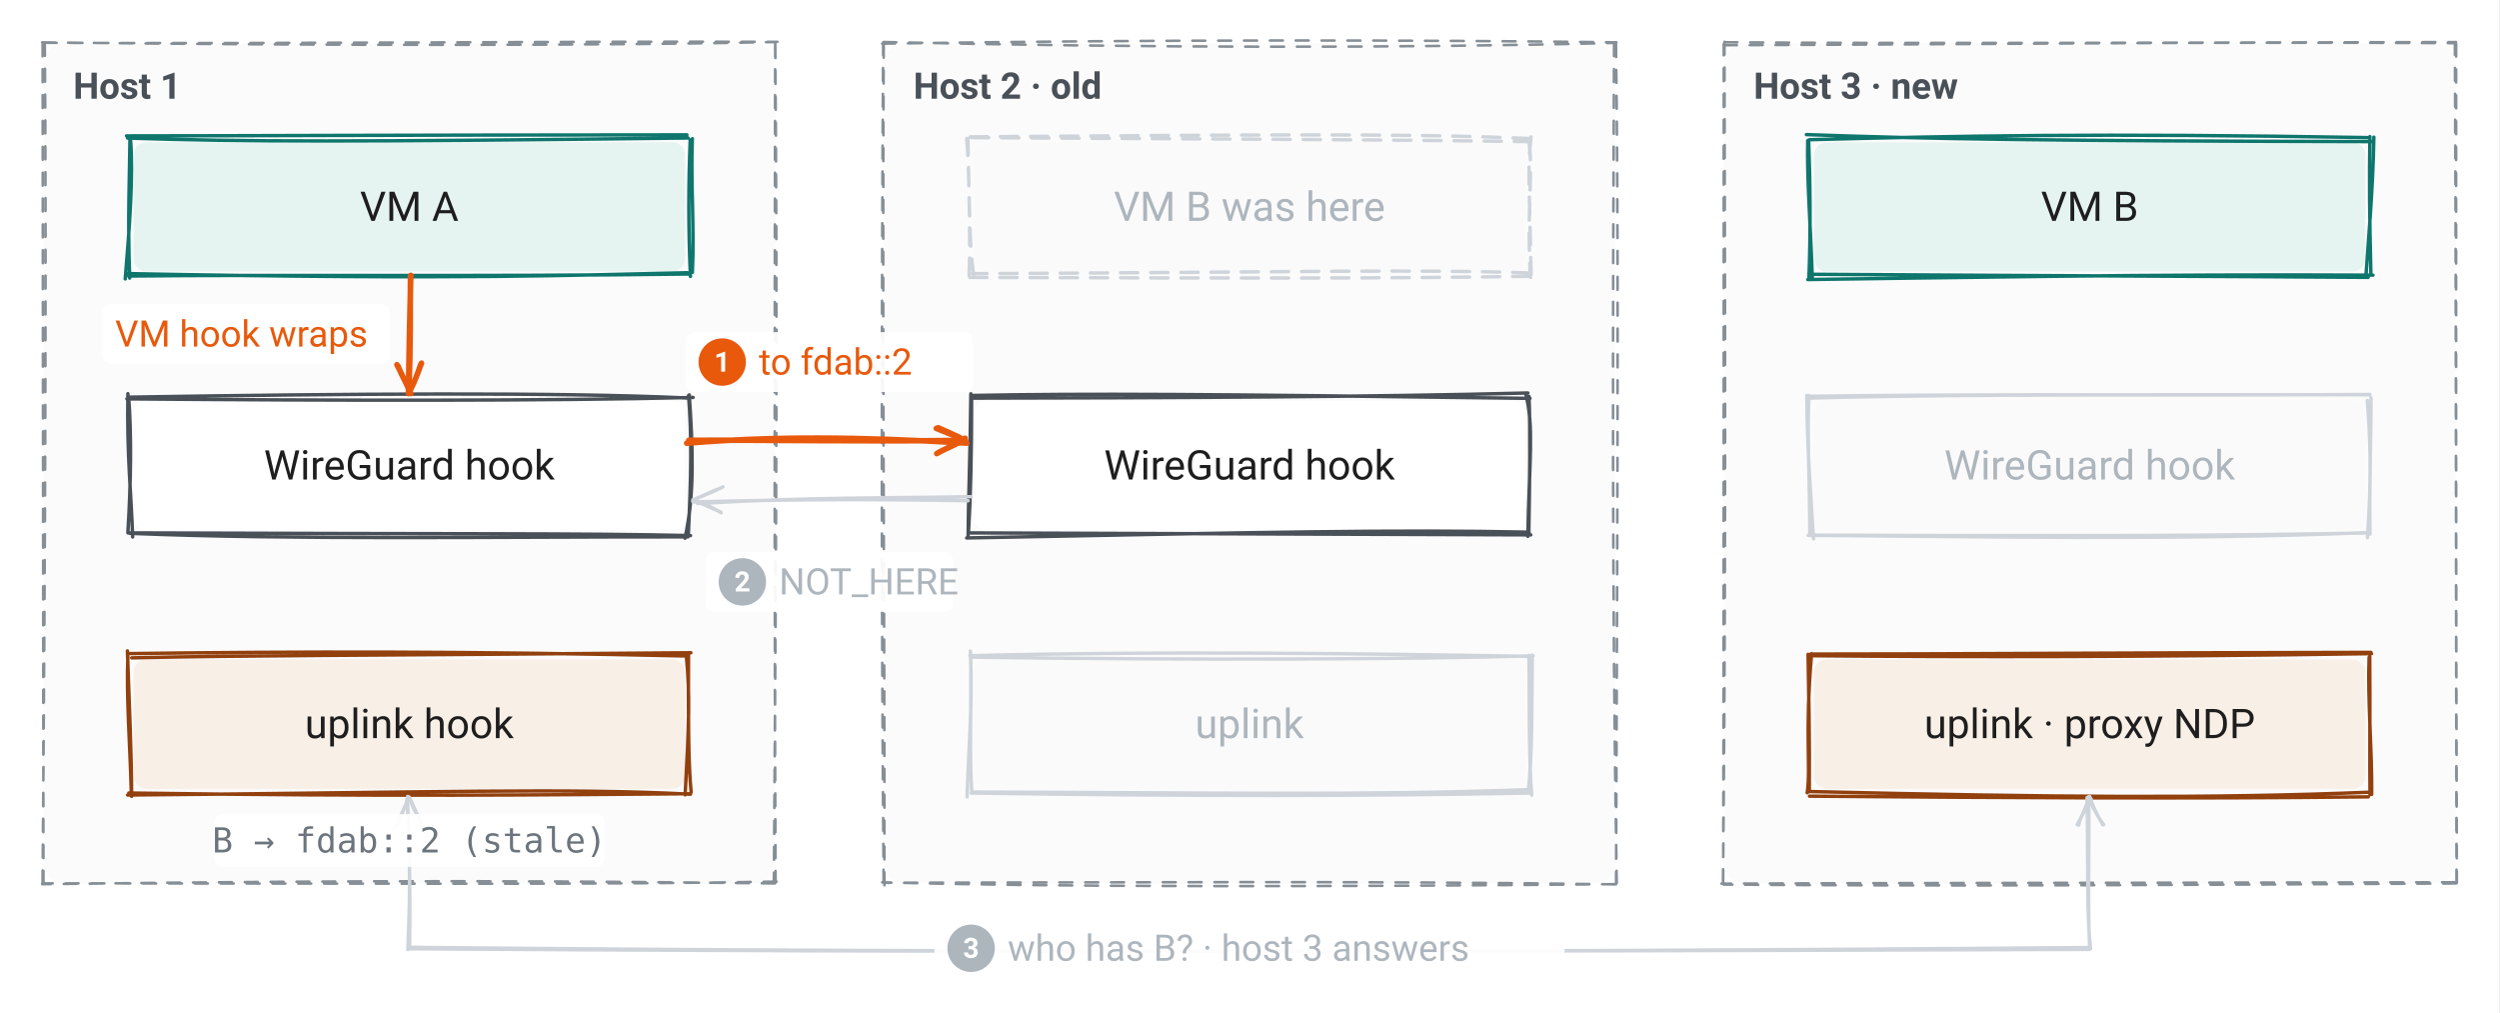
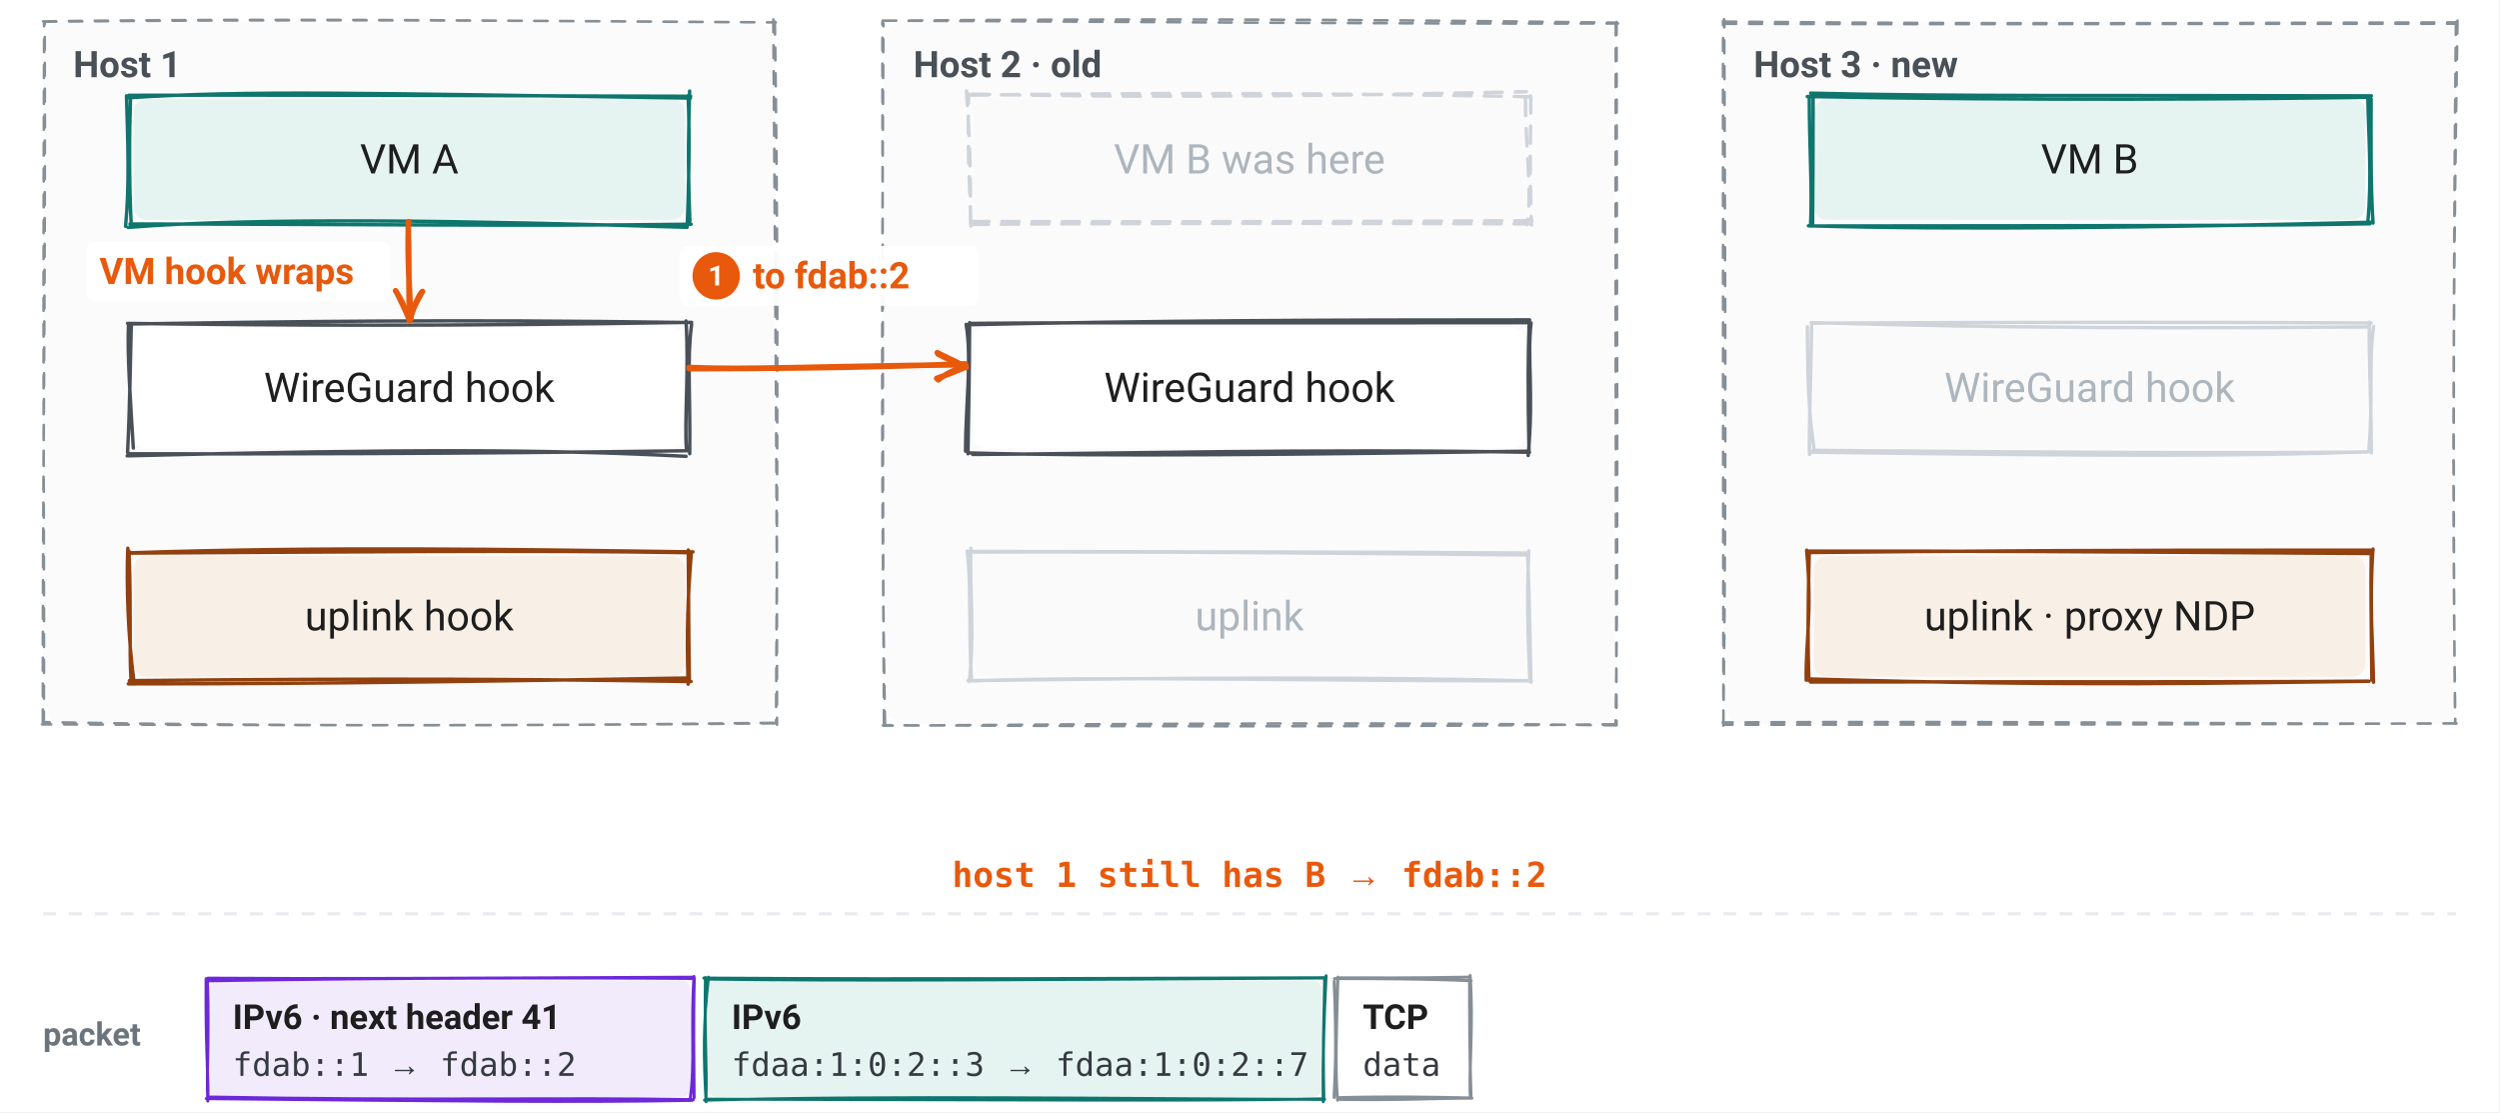
- <svg xmlns="http://www.w3.org/2000/svg" viewBox="0 0 1160 470" width="1160" height="470" font-family="system-ui, -apple-system, 'Segoe UI', Roboto, 'Helvetica Neue', Arial, sans-serif" role="img" aria-label="VM B moved from host 2 to host 3. Host 1 missed the announcement and still tunnels to host 2 at fdab::2.">
+ <svg xmlns="http://www.w3.org/2000/svg" viewBox="0 0 1160 516" width="1160" height="516" font-family="system-ui, -apple-system, 'Segoe UI', Roboto, 'Helvetica Neue', Arial, sans-serif" role="img" aria-label="VM B moved from host 2 to host 3. Host 1 missed the announcement and still tunnels to host 2 at fdab::2.">
+   <style>.static{display:none}@media (prefers-reduced-motion: reduce){.anim{display:none}.static{display:inline}}</style>
  <rect width="100%" height="100%" fill="#ffffff" />
-   <rect x="20" y="20" width="340" height="390" rx="10" fill="#f8f9fa" opacity="0.6" />
-   <path d="M20.297 19.858 C138.817 20.385, 258.14 19.048, 360.864 19.406 M19.584 19.659 C154.054 21.315, 287.082 21.127, 360.129 19.502 M359.88 20.923 C360.799 130.955, 360.503 239.891, 359.22 409.788 M359.82 20.126 C359.519 167.645, 359.489 314.737, 360.013 409.627 M360.454 409.051 C277.327 410.565, 197.317 409.943, 19.633 409.865 M359.622 409.919 C270.433 408.841, 180.572 408.135, 19.59 410.264 M19.758 409.892 C21.064 254.721, 21.555 100.853, 20.798 20.801 M20.173 410.133 C19.989 298.2, 20.048 186.333, 19.781 20.276" stroke="#868e96" stroke-width="1.2" fill="none" stroke-linecap="round" stroke-linejoin="round" stroke-dasharray="6 6" />
+   <line x1="20" y1="424" x2="1140" y2="424" stroke="#e9ecef" stroke-width="1.5" stroke-dasharray="6 6" />
+   <text font-size="15" fill="#6c757d" text-anchor="start" dominant-baseline="central" font-weight="650">
+     <tspan x="20" y="480">packet</tspan>
+   </text>
+   <rect x="20" y="10" width="340" height="326" rx="10" fill="#f8f9fa" opacity="0.6" />
+   <path d="M19.99 9.922 C138.722 8.246, 257.706 9.946, 360.118 10.386 M20.175 10.085 C132.673 8.85, 245.156 9.547, 359.591 10.388 M358.954 9.012 C359.747 121.658, 360.812 231.557, 360.675 336.274 M359.662 10.026 C361.012 94.127, 361.127 178.057, 360.229 335.604 M359.048 335.38 C239.612 337.04, 118.729 336.87, 20.203 335.07 M359.754 335.629 C288.405 336.319, 216.983 336.901, 19.533 336.105 M19.9 335.168 C19.661 236.337, 21.184 137.05, 20.753 10.61 M20.339 336.188 C20.666 268.205, 19.804 199.43, 20.479 10.532" stroke="#868e96" stroke-width="1.2" fill="none" stroke-linecap="round" stroke-linejoin="round" stroke-dasharray="6 6" />
  <text font-size="17" fill="#495057" text-anchor="start" dominant-baseline="central" font-weight="650">
-     <tspan x="34" y="40">Host 1</tspan>
+     <tspan x="34" y="30">Host 1</tspan>
  </text>
-   <rect x="410" y="20" width="340" height="390" rx="10" fill="#f8f9fa" opacity="0.6" />
-   <path d="M410.038 19.497 C531.319 22.248, 650.181 22.425, 749.666 19.913 M409.477 20.262 C537.367 18.242, 664.522 18.567, 750.318 19.636 M749.225 20.061 C748.613 146.636, 748.169 274.039, 750.471 409.736 M750.123 20.46 C751.216 100.85, 751.061 181.851, 750.148 410.302 M749.677 410.248 C620.068 411.496, 488.37 411.702, 409.484 409.382 M749.742 410.349 C635.604 408.633, 519.77 409.521, 409.907 409.598 M410.528 410.767 C410.734 286.915, 409.471 163.064, 410.224 19.157 M410.158 409.543 C409.111 283.475, 409.079 157.186, 409.952 20.038" stroke="#868e96" stroke-width="1.2" fill="none" stroke-linecap="round" stroke-linejoin="round" stroke-dasharray="6 6" />
+   <rect x="410" y="10" width="340" height="326" rx="10" fill="#f8f9fa" opacity="0.6" />
+   <path d="M409.731 9.561 C531.225 10.11, 649.747 11.189, 751.054 10.893 M410.068 9.62 C515.986 8.678, 622.595 8.821, 749.78 10.523 M750.388 10.201 C750.403 134.234, 751.292 260.004, 749.946 336.212 M750.02 10.421 C749.91 103.405, 749.876 197.445, 750.388 336.402 M750.404 336.577 C648.22 335.069, 547.914 335.728, 410.054 336.72 M749.873 336.059 C653.576 337.177, 556.181 337.22, 409.849 336.506 M410.811 336.204 C409.553 261.577, 409 189.373, 410.074 10.873 M410.321 335.49 C409.746 255.904, 409.881 175.189, 409.578 10.25" stroke="#868e96" stroke-width="1.2" fill="none" stroke-linecap="round" stroke-linejoin="round" stroke-dasharray="6 6" />
  <text font-size="17" fill="#495057" text-anchor="start" dominant-baseline="central" font-weight="650">
-     <tspan x="424" y="40">Host 2 · old</tspan>
+     <tspan x="424" y="30">Host 2 · old</tspan>
  </text>
-   <rect x="800" y="20" width="340" height="390" rx="10" fill="#f8f9fa" opacity="0.6" />
-   <path d="M800.202 20.995 C909.54 20.654, 1019.236 19.341, 1139.29 20.028 M800.447 19.607 C896.046 20.292, 992.31 19.778, 1140.024 19.515 M1139.513 19.516 C1140.084 122.032, 1139.941 226.108, 1140.275 409.423 M1140.106 20.263 C1140.062 142.612, 1140.016 265.007, 1140.443 409.616 M1139.555 409.377 C1011.499 409.651, 882.492 409.623, 799.073 410.007 M1140.105 409.919 C1020.669 410.587, 902.013 411.325, 800.059 410.431 M799.79 409.327 C800.783 309.313, 801.032 210.355, 800.465 19.372 M799.874 409.679 C800.245 272.409, 800.037 134.637, 800.138 20.409" stroke="#868e96" stroke-width="1.2" fill="none" stroke-linecap="round" stroke-linejoin="round" stroke-dasharray="6 6" />
+   <rect x="800" y="10" width="340" height="326" rx="10" fill="#f8f9fa" opacity="0.6" />
+   <path d="M799.896 11.059 C909.446 11.417, 1018.802 11.007, 1140.677 11.008 M799.972 10.032 C874.664 10.728, 950.384 11.099, 1139.486 10.402 M1140.728 9.555 C1139.057 113.716, 1138.095 218.274, 1139.715 335.841 M1140 10.189 C1138.666 138.384, 1138.76 266.968, 1139.634 335.59 M1140.282 335.705 C1041.784 336.125, 942.036 334.417, 799.644 335.212 M1140.237 335.629 C1038.641 336.23, 938.424 336.123, 800.001 336.273 M799.938 336.708 C801.563 216.953, 800.591 96.451, 800.359 8.92 M799.985 335.651 C799.848 245.598, 799.773 156.289, 799.797 9.585" stroke="#868e96" stroke-width="1.2" fill="none" stroke-linecap="round" stroke-linejoin="round" stroke-dasharray="6 6" />
  <text font-size="17" fill="#495057" text-anchor="start" dominant-baseline="central" font-weight="650">
-     <tspan x="814" y="40">Host 3 · new</tspan>
+     <tspan x="814" y="30">Host 3 · new</tspan>
  </text>
-   <rect x="62" y="66" width="256" height="60" rx="6" fill="#e6f4f1" />
-   <path d="M58.722 63.057 C116.745 63.03, 174.055 62.654, 318.856 62.575 M59.219 64.063 C112.809 65.869, 165.278 65.849, 319.436 64.037 M321.372 64.356 C320.581 85.2, 322.393 106.138, 321.384 126.373 M320.385 64.988 C319.569 85.137, 319.463 105.294, 320.486 128.268 M319.012 126.54 C269.072 127.556, 215.471 129.991, 59.14 126.938 M320.012 127.142 C224.271 128.443, 127.043 127.332, 59.691 128.087 M58.125 129.42 C60.186 104.64, 61.896 81.929, 60.604 64.853 M60.196 129.02 C59.166 102.103, 60.272 77.041, 60.313 64.683" stroke="#0f766e" stroke-width="1.6" fill="none" stroke-linecap="round" stroke-linejoin="round" />
+   <rect x="62" y="46" width="256" height="56" rx="6" fill="#e6f4f1" />
+   <path d="M59.117 45.403 C115.096 41.825, 167.621 43.197, 320.465 45.529 M59.788 44.223 C162.023 43.938, 266.227 44.629, 320.616 44.665 M320.108 42.249 C319.671 59.605, 319.143 73.844, 320.219 102.627 M319.43 44.348 C320.275 64.972, 319.642 88.728, 319.007 104.814 M318.942 105.48 C222.157 102.415, 119.461 100.663, 59.441 105.518 M320.826 104.032 C240.766 105.067, 160.665 103.977, 60.325 103.922 M58.271 104.997 C60.14 86.24, 59.352 66.137, 58.713 44.503 M60.938 105.055 C59.92 84.851, 59.95 64.219, 60.606 44.397" stroke="#0f766e" stroke-width="1.6" fill="none" stroke-linecap="round" stroke-linejoin="round" />
  <text font-size="19" fill="#1e1e1e" text-anchor="middle" dominant-baseline="central" font-weight="400">
-     <tspan x="190" y="96">VM A</tspan>
+     <tspan x="190" y="74">VM A</tspan>
  </text>
-   <rect x="62" y="186" width="256" height="60" rx="6" fill="#ffffff" />
-   <path d="M58.895 185.079 C157.001 185.926, 254.852 186.06, 321.748 184.421 M60.437 184.272 C158.866 182.667, 259.094 181.857, 319.187 184.683 M319.939 183.218 C321.491 206.197, 322.615 229.035, 317.964 249.735 M319.605 183.514 C321.16 202.469, 320.861 220.417, 319.489 248.295 M319.31 249.113 C226.807 249.054, 136.546 250.584, 60.178 247.46 M320.527 248.513 C267.79 247.349, 216.005 247.87, 59.368 247.258 M61.577 249.156 C60.957 229.62, 58.835 211.296, 59.368 182.661 M59.368 247.004 C60.831 223.603, 61.031 200.972, 59.707 184.114" stroke="#495057" stroke-width="1.6" fill="none" stroke-linecap="round" stroke-linejoin="round" />
+   <rect x="62" y="152" width="256" height="56" rx="6" fill="#ffffff" />
+   <path d="M59.223 150.057 C131.672 150.996, 204.211 151.485, 321.049 149.573 M59.705 150.339 C134.148 149.232, 207.948 148.041, 319.758 149.65 M318.449 148.932 C319.876 172.08, 317.599 195.556, 318.651 208.512 M321.041 150.618 C318.863 166.057, 320.49 183.452, 320.149 210.529 M318.44 211.739 C254.451 208.463, 187.961 208.232, 59.022 211.506 M319.789 209.129 C217.49 210.588, 114.927 210.728, 59.497 210.541 M61.888 207.899 C60.594 186.978, 59.029 164.371, 59.63 150.805 M59.214 209.913 C60.401 186.436, 60.567 162.271, 60.946 150.249" stroke="#495057" stroke-width="1.6" fill="none" stroke-linecap="round" stroke-linejoin="round" />
  <text font-size="19" fill="#1e1e1e" text-anchor="middle" dominant-baseline="central" font-weight="400">
-     <tspan x="190" y="216">WireGuard hook</tspan>
+     <tspan x="190" y="180">WireGuard hook</tspan>
  </text>
-   <rect x="62" y="306" width="256" height="60" rx="6" fill="#f8efe6" />
-   <path d="M61.126 305.254 C112.741 304.062, 166.585 304.156, 320.687 302.868 M59.717 303.267 C139.124 302.229, 217.99 302.13, 319.162 304.388 M318.629 304.709 C320.281 322.372, 319.858 335.341, 318.038 368.822 M319.599 303.669 C319.506 329.009, 319.378 353.288, 320.813 367.603 M320.513 368.52 C262.383 365.494, 203.539 367.702, 59.231 368.885 M319.681 368.302 C251.861 368.8, 183.43 369.684, 59.801 367.955 M61.103 369.518 C61.053 350.094, 60.096 329.355, 59.14 302.017 M60.924 366.9 C60.363 345.46, 58.59 323.231, 59.356 304.7" stroke="#92400e" stroke-width="1.6" fill="none" stroke-linecap="round" stroke-linejoin="round" />
+   <rect x="62" y="258" width="256" height="56" rx="6" fill="#f8efe6" />
+   <path d="M60.196 256.522 C149.048 253.511, 237.615 254.891, 321.68 256.069 M59.807 256.657 C153.025 256.219, 244.62 255.155, 319.98 256.466 M320.832 257.278 C319.406 275.494, 318.602 292.553, 319.411 317.443 M319.49 255.188 C319.68 271.668, 319.54 287.168, 320.014 316.273 M319.873 314.577 C239.696 315.838, 159.74 317.315, 59.568 317.31 M320.762 316.235 C251.198 315.187, 182.202 314.549, 60.032 315.82 M62.146 316.029 C59.47 296.097, 58.624 271.121, 59.32 254.383 M60.792 315.118 C59.955 300.458, 60.93 283.19, 59.872 255.658" stroke="#92400e" stroke-width="1.6" fill="none" stroke-linecap="round" stroke-linejoin="round" />
  <text font-size="19" fill="#1e1e1e" text-anchor="middle" dominant-baseline="central" font-weight="400">
-     <tspan x="190" y="336">uplink hook</tspan>
+     <tspan x="190" y="286">uplink hook</tspan>
  </text>
-   <rect x="452" y="66" width="256" height="60" rx="6" fill="#fafafa" />
-   <path d="M450.917 63.861 C537.812 64.455, 622.687 64.519, 708.882 65.708 M450.339 63.501 C551.568 62.904, 651.506 61.434, 710.585 64.33 M709.787 66.174 C711.722 80.903, 708.621 96.087, 710.41 128.714 M710.676 63.507 C708.888 77.947, 710.094 90.265, 710.724 127.594 M710.13 126.662 C656.922 124.783, 599.706 126.39, 451.395 126.964 M710.146 128.188 C646.361 129.254, 582.818 129.114, 449.727 128.725 M452 128.104 C449.062 107.075, 450.565 81.981, 448.576 62.896 M449.847 127.731 C450.473 109.705, 449.829 91.351, 449.285 64.367" stroke="#ced4da" stroke-width="1.6" fill="none" stroke-linecap="round" stroke-linejoin="round" stroke-dasharray="8 6" />
+   <rect x="452" y="46" width="256" height="56" rx="6" fill="#fafafa" />
+   <path d="M451.361 43.667 C547.498 45.867, 645.811 43.867, 708.485 42.555 M450.872 44.16 C524.919 43.176, 601.024 42.921, 710.498 44.878 M708.109 45.685 C708.067 69.681, 711.439 89.395, 708.724 104.29 M710.545 44.472 C710.771 58.755, 709.72 71.464, 710.894 104.384 M711.094 102.386 C646.949 102.676, 586.814 103.115, 448.637 102.756 M710.805 103.857 C622.419 103.613, 534.261 103.469, 450.879 104.14 M450.647 104.921 C450.237 89.493, 450.892 73.406, 448.623 42.178 M450.52 103.891 C450.674 91.033, 448.95 78.783, 449.602 43.491" stroke="#ced4da" stroke-width="1.6" fill="none" stroke-linecap="round" stroke-linejoin="round" stroke-dasharray="8 6" />
  <text font-size="19" fill="#adb5bd" text-anchor="middle" dominant-baseline="central" font-weight="400">
-     <tspan x="580" y="96">VM B was here</tspan>
+     <tspan x="580" y="74">VM B was here</tspan>
  </text>
-   <rect x="452" y="186" width="256" height="60" rx="6" fill="#ffffff" />
-   <path d="M451.646 184.738 C544.299 184.598, 638.415 184.187, 709.221 182.336 M450.879 183.5 C504.537 182.484, 559.921 182.825, 710.206 184.846 M708.189 182.479 C712.119 198.158, 709.874 213.153, 709.191 248.867 M709.744 183.931 C710.415 201.09, 710.071 220.303, 709.649 247.437 M709.768 246.932 C649.167 245.642, 588.473 246.911, 448.709 249.608 M710.577 248.182 C648.142 247.973, 587.66 247.705, 450.402 247.269 M449.373 249.379 C449.493 230.691, 450.314 214.511, 450.658 182.723 M449.528 247.508 C450.48 231.24, 451.02 212.799, 451.008 184.149" stroke="#495057" stroke-width="1.6" fill="none" stroke-linecap="round" stroke-linejoin="round" />
+   <rect x="452" y="152" width="256" height="56" rx="6" fill="#ffffff" />
+   <path d="M448.503 150.696 C533.826 148.765, 613.812 148.416, 710.036 148.42 M450.11 150.066 C507.955 149.493, 565.344 149.957, 709.511 149.733 M710.686 149.811 C708.82 166.569, 711.985 181.591, 709.357 211.367 M709.803 150.439 C709.3 165.225, 709.153 180.251, 709.759 209.915 M709.933 209.863 C609.752 208.086, 511.486 210.614, 451.533 210.866 M709.683 209.336 C609.405 210.848, 510.163 211.934, 449.289 210.132 M448.184 209.363 C448.176 188.931, 451.205 166.128, 448.458 150.5 M449.305 210.543 C449.528 192.685, 450.03 174.418, 450.068 149.695" stroke="#495057" stroke-width="1.6" fill="none" stroke-linecap="round" stroke-linejoin="round" />
  <text font-size="19" fill="#1e1e1e" text-anchor="middle" dominant-baseline="central" font-weight="400">
-     <tspan x="580" y="216">WireGuard hook</tspan>
+     <tspan x="580" y="180">WireGuard hook</tspan>
  </text>
-   <rect x="452" y="306" width="256" height="60" rx="6" fill="#fafafa" />
-   <path d="M450.356 304.914 C552.039 306.395, 657.667 305.943, 711.681 304.303 M450.159 304.255 C536.795 302.046, 622.816 303.099, 710.182 304.551 M711.279 303.971 C710.91 327.133, 711.517 349.458, 709.266 367.955 M709.738 304.086 C709.887 327.631, 709.714 353.175, 710.973 368.945 M710.971 366.339 C632.743 369.262, 554.985 367.69, 451.282 367.513 M709.732 367.97 C632.213 369.424, 555.084 369.52, 450.835 367.966 M448.898 369.742 C449.589 346.765, 451.574 328.17, 450.43 302.079 M451.084 367.405 C450.012 350.897, 450.779 332.858, 450.656 304.735" stroke="#ced4da" stroke-width="1.6" fill="none" stroke-linecap="round" stroke-linejoin="round" />
+   <rect x="452" y="258" width="256" height="56" rx="6" fill="#fafafa" />
+   <path d="M449.427 256.182 C536.346 255.843, 621.178 256.678, 709.154 257.504 M450.248 255.884 C548.936 256.036, 649.447 256.124, 709.24 256.629 M709.082 256.539 C710.053 279.908, 710.28 301.577, 710.639 316.576 M709.629 255.605 C708.964 272.509, 708.779 287.095, 710.175 315.415 M710.331 315.916 C610.056 315.946, 511.186 313.642, 451.619 315.938 M710.813 315.904 C631.55 314.051, 553.857 314.385, 449.306 315.831 M449.941 316.253 C452.41 292.75, 450.107 274.299, 450.61 254.446 M450.952 315.622 C449.583 293.537, 450.899 270.3, 448.972 255.693" stroke="#ced4da" stroke-width="1.6" fill="none" stroke-linecap="round" stroke-linejoin="round" />
  <text font-size="19" fill="#adb5bd" text-anchor="middle" dominant-baseline="central" font-weight="400">
-     <tspan x="580" y="336">uplink</tspan>
+     <tspan x="580" y="286">uplink</tspan>
  </text>
-   <rect x="842" y="66" width="256" height="60" rx="6" fill="#e6f4f1" />
-   <path d="M838.507 62.453 C895.341 64.489, 950.235 65.41, 1101.493 65.706 M839.915 64.824 C907.202 63.077, 973.01 61.68, 1099.577 63.847 M1101.912 63.641 C1101.53 88.133, 1099.142 113.824, 1098.291 127.242 M1100.07 63.367 C1099.73 82.403, 1099.878 100.352, 1100.53 127.107 M1101.488 127.67 C1001.208 127.064, 900.829 128.931, 839.134 129.712 M1099.269 128.705 C1029.51 128.193, 960.609 128.026, 839.631 127.256 M841.234 128.738 C840.466 104.581, 838.701 83.331, 839.114 65.231 M839.698 128.588 C840.542 106.661, 840.228 82.862, 839.539 65.012" stroke="#0f766e" stroke-width="1.6" fill="none" stroke-linecap="round" stroke-linejoin="round" />
+   <rect x="842" y="46" width="256" height="56" rx="6" fill="#e6f4f1" />
+   <path d="M838.901 44.799 C942.172 46.805, 1047.801 45.953, 1099.582 45.141 M840.485 43.224 C906.176 44.806, 969.959 44.12, 1100.756 44.475 M1100.647 45.934 C1100.644 62.258, 1100.317 85.367, 1101.526 103.497 M1099.116 44.927 C1099.329 62.412, 1101.149 81.933, 1099.051 103.654 M1101.417 103.089 C1002.773 105.583, 908.818 106.783, 839.435 104.772 M1100.083 103.835 C1046.004 104.817, 992.471 104.671, 840.265 104.851 M841.38 104.315 C841.503 86.089, 841.639 71.756, 841.622 44.881 M840.44 104.623 C841.264 87.027, 839.874 69.676, 839.833 44.726" stroke="#0f766e" stroke-width="1.6" fill="none" stroke-linecap="round" stroke-linejoin="round" />
  <text font-size="19" fill="#1e1e1e" text-anchor="middle" dominant-baseline="central" font-weight="400">
-     <tspan x="970" y="96">VM B</tspan>
+     <tspan x="970" y="74">VM B</tspan>
  </text>
-   <rect x="842" y="186" width="256" height="60" rx="6" fill="#fafafa" />
-   <path d="M840.416 184.708 C925.779 182.44, 1011.536 183.686, 1100.04 183.029 M839.846 183.873 C911.234 182.893, 982.14 183.245, 1100.083 183.145 M1098.874 185.817 C1100 201.427, 1101.12 218.489, 1098.95 249.401 M1100.575 184.581 C1100.697 199.608, 1099.8 217.835, 1100.102 247.858 M1099.289 247.109 C1006.146 250.922, 915.47 248.835, 839.286 248.419 M1100.136 247.269 C1039.373 248.45, 978.087 248.851, 840.593 248.283 M841.804 250.043 C840.579 230.034, 838.856 208.399, 838.708 183.483 M840.091 247.925 C840.05 223.364, 838.683 197.794, 839.726 183.534" stroke="#ced4da" stroke-width="1.6" fill="none" stroke-linecap="round" stroke-linejoin="round" />
+   <rect x="842" y="152" width="256" height="56" rx="6" fill="#fafafa" />
+   <path d="M840.744 149.686 C896.93 151.171, 957.376 152.771, 1099.341 151.701 M840.874 149.94 C938.516 149.459, 1034.994 149.429, 1100.654 149.872 M1101.783 151.532 C1099.461 167.623, 1101.58 185.635, 1099.638 208.178 M1099.811 149.485 C1099.5 165.523, 1100.529 178.924, 1100.762 210.092 M1098.419 209.736 C1033.79 210.331, 966.885 210.003, 841.649 208.945 M1099.398 209.645 C1041.072 211.689, 981.009 211.71, 840.722 209.807 M842.115 208.786 C840.237 195.11, 839.072 185.709, 838.97 151.627 M839.937 210.835 C839.661 196.134, 840.461 183.366, 840.964 149.67" stroke="#ced4da" stroke-width="1.6" fill="none" stroke-linecap="round" stroke-linejoin="round" />
  <text font-size="19" fill="#adb5bd" text-anchor="middle" dominant-baseline="central" font-weight="400">
-     <tspan x="970" y="216">WireGuard hook</tspan>
+     <tspan x="970" y="180">WireGuard hook</tspan>
  </text>
-   <rect x="842" y="306" width="256" height="60" rx="6" fill="#f8efe6" />
-   <path d="M840.534 303.486 C905.235 303.496, 972.264 302.902, 1100.516 302.7 M839.653 304.251 C917.064 304.945, 994.765 304.853, 1100.822 303.292 M1099.71 304.968 C1098.925 324.353, 1101.138 348.806, 1100.893 368.609 M1099.998 304.677 C1100.182 329.181, 1099.925 355.703, 1100.124 368.713 M1099.316 369.745 C1014.675 370.667, 930.58 370.171, 839.937 369.418 M1100.024 367.576 C1026.456 370.532, 953.753 369.949, 839.653 367.259 M838.882 367.839 C840.645 355.887, 837.707 340.679, 840.906 303.291 M839.856 367.363 C840.067 343.363, 839.544 319.065, 839.289 303.601" stroke="#92400e" stroke-width="1.6" fill="none" stroke-linecap="round" stroke-linejoin="round" />
+   <rect x="842" y="258" width="256" height="56" rx="6" fill="#f8efe6" />
+   <path d="M839.655 255.734 C900.877 255.561, 965.333 255.962, 1099.503 256.833 M839.706 256.379 C907.101 255.717, 972.205 255.165, 1100.373 255.291 M1101.499 254.755 C1099.708 279.205, 1101.552 301.937, 1101.745 316.553 M1100.712 255.601 C1100.441 272.336, 1100.642 286.396, 1100.974 315.426 M1099.711 316.108 C1032.449 316.866, 966.38 318.657, 840.735 315.055 M1099.19 316.048 C1037.356 316.555, 974.346 316.184, 840.401 316.463 M838.426 315.59 C838.088 298.028, 841.314 284.7, 838.623 255.289 M839.654 315.706 C839.132 299.609, 839.154 282.415, 839.827 256.17" stroke="#92400e" stroke-width="1.6" fill="none" stroke-linecap="round" stroke-linejoin="round" />
  <text font-size="19" fill="#1e1e1e" text-anchor="middle" dominant-baseline="central" font-weight="400">
-     <tspan x="970" y="336">uplink · proxy NDP</tspan>
+     <tspan x="970" y="286">uplink · proxy NDP</tspan>
  </text>
-   <path d="M190.534 128.218 C190.292 143.819, 190.755 158.828, 189.727 181.937 M190.678 127.763 C190.286 144.341, 189.872 160.741, 189.613 182.347" stroke="#e8590c" stroke-width="2.6" fill="none" stroke-linecap="round" stroke-linejoin="round" />
-   <path d="M184.823 169.985 C186.633 174.79, 189.278 178.766, 190.718 182.593 M184.252 169.235 C186.56 173.624, 188.647 178.28, 190.363 181.789 M189.542 182.63 C192.35 177.478, 193.571 174.1, 195.646 168.504 M189.97 181.994 C191.521 178.94, 192.836 176.422, 195.342 169.029" stroke="#e8590c" stroke-width="2.6" fill="none" stroke-linecap="round" stroke-linejoin="round" />
-   <rect x="47.45" y="141.12" width="133.55" height="27.76" rx="4" fill="#ffffff" opacity="0.94" />
-   <text font-size="17" fill="#e8590c" text-anchor="start" dominant-baseline="central" font-weight="400">
-     <tspan x="53.45" y="155">VM hook wraps</tspan>
+   <path d="M189.629 102.842 C189.023 121.42, 190.225 136.551, 190.759 147.982 M189.513 104.458 C189.92 119.995, 189.698 137.675, 190.154 148.794" stroke="#e8590c" stroke-width="2.6" fill="none" stroke-linecap="round" stroke-linejoin="round" />
+   <path d="M183.623 134.899 C186.971 140.15, 188.032 143.169, 189.769 147.988 M184.012 135.431 C185.199 138.022, 186.959 141.103, 189.775 147.776 M190.471 147.768 C191.435 144.719, 193.055 139.333, 195.635 135.659 M190.06 148.196 C191.65 143.593, 193.236 140.099, 196.115 135.24" stroke="#e8590c" stroke-width="2.6" fill="none" stroke-linecap="round" stroke-linejoin="round" />
+   <rect x="40.157" y="112.12" width="140.843" height="27.76" rx="4" fill="#ffffff" opacity="0.94" />
+   <text font-size="17" fill="#e8590c" text-anchor="start" dominant-baseline="central" font-weight="650">
+     <tspan x="46.157" y="126">VM hook wraps</tspan>
  </text>
-   <path d="M318.74 205.651 C358.406 202.375, 398.163 202.601, 448.78 205.624 M319.757 204.284 C359.631 204.115, 399.041 204.901, 447.824 204.34" stroke="#e8590c" stroke-width="2.6" fill="none" stroke-linecap="round" stroke-linejoin="round" />
-   <path d="M434.818 210.462 C440.212 207.379, 444.436 206.296, 447.977 203.351 M435.611 209.929 C438.393 208.555, 441.572 206.939, 447.879 203.891 M447.282 204.36 C444.331 202.578, 440.013 200.925, 434.599 198.779 M448.148 204.387 C443.1 201.752, 438.704 199.916, 435.479 198.46" stroke="#e8590c" stroke-width="2.6" fill="none" stroke-linecap="round" stroke-linejoin="round" />
-   <rect x="318.25" y="154.12" width="133.5" height="27.76" rx="4" fill="#ffffff" opacity="0.94" />
-   <circle cx="335.25" cy="168" r="11" fill="#e8590c" />
-   <text x="335.25" y="168" font-size="13" font-weight="700" fill="#ffffff" text-anchor="middle" dominant-baseline="central">1</text>
-   <text font-size="17" fill="#e8590c" text-anchor="start" dominant-baseline="central" font-weight="400">
-     <tspan x="352.25" y="168">to fdab::2</tspan>
+   <path d="M319.923 171.084 C357.389 170.912, 391.311 170.891, 448.025 168.842 M319.84 170.51 C346.852 171.655, 373.23 170.064, 448.181 169.229" stroke="#e8590c" stroke-width="2.6" fill="none" stroke-linecap="round" stroke-linejoin="round" />
+   <path d="M435.536 176.264 C438.605 173.567, 443.29 171.642, 448.26 169.395 M434.816 175.567 C439.666 173.924, 444.263 172.037, 448.098 170.401 M448.487 170.617 C445.053 168.133, 442.669 167.543, 435.065 163.647 M448.354 169.839 C442.77 168.166, 438.194 165.699, 435.389 164.232" stroke="#e8590c" stroke-width="2.6" fill="none" stroke-linecap="round" stroke-linejoin="round" />
+   <rect x="315.445" y="114.12" width="139.11" height="27.76" rx="4" fill="#ffffff" opacity="0.94" />
+   <circle cx="332.445" cy="128" r="11" fill="#e8590c" />
+   <text x="332.445" y="128" font-size="13" font-weight="700" fill="#ffffff" text-anchor="middle" dominant-baseline="central">1</text>
+   <text font-size="17" fill="#e8590c" text-anchor="start" dominant-baseline="central" font-weight="650">
+     <tspan x="349.445" y="128">to fdab::2</tspan>
  </text>
-   <path d="M450.654 230.469 C411.068 231.185, 375.916 230.594, 323.783 233.668 M449.396 232.344 C409.762 231.604, 368.246 231.617, 321.708 232.9" stroke="#ced4da" stroke-width="1.6" fill="none" stroke-linecap="round" stroke-linejoin="round" />
-   <path d="M335.591 225.856 C332.552 227.513, 329.224 228.85, 321.603 232.077 M334.414 226.539 C330.394 227.83, 326.624 230.048, 321.599 231.913 M321.559 232.45 C326.527 233.399, 330.313 235.171, 334.722 237.925 M322.076 231.906 C326.575 234.189, 330.874 236.033, 334.694 237.644" stroke="#ced4da" stroke-width="1.6" fill="none" stroke-linecap="round" stroke-linejoin="round" />
-   <rect x="327.6" y="256.12" width="114.8" height="27.76" rx="4" fill="#ffffff" opacity="0.94" />
-   <circle cx="344.6" cy="270" r="11" fill="#adb5bd" />
-   <text x="344.6" y="270" font-size="13" font-weight="700" fill="#ffffff" text-anchor="middle" dominant-baseline="central">2</text>
-   <text font-size="17" fill="#adb5bd" text-anchor="start" dominant-baseline="central" font-weight="400">
-     <tspan x="361.6" y="270">NOT_HERE</tspan>
+   <rect x="438.6" y="393.76" width="282.8" height="24.48" rx="4" fill="#ffffff" opacity="0.94" />
+   <text font-size="16" fill="#e8590c" text-anchor="middle" dominant-baseline="central" font-weight="650" font-family="ui-monospace, 'SF Mono', Menlo, Consolas, 'DejaVu Sans Mono', monospace">
+     <tspan x="580" y="406">host 1 still has B <tspan font-family="system-ui, -apple-system, 'Segoe UI', Roboto, 'Helvetica Neue', Arial, sans-serif">→</tspan> fdab::2</tspan>
  </text>
-   <path d="M188.86 370.755 C190.064 388.956, 190.776 406.893, 189.312 440.605 M189.211 369.542 C189.387 385.174, 190.669 402.203, 190.139 439.238 M189.62 439.542 C468.241 442.382, 746.583 441.252, 969.861 440.525 M190.334 440.236 C433.115 441.847, 676.491 442.08, 969.669 439.658 M970.381 440.26 C968.544 422.997, 969.387 404.801, 968.766 370.098 M969.973 439.812 C968.972 416.029, 969.987 392.755, 969.502 369.67" stroke="#ced4da" stroke-width="1.6" fill="none" stroke-linecap="round" stroke-linejoin="round" />
-   <path d="M976.513 382.654 C973.055 378.149, 970.725 372.765, 969.264 370.386 M976.08 382.676 C973.226 377.682, 971.005 373.209, 970.411 370.414 M970.72 370.766 C968.482 374.869, 965.233 379.682, 964.889 382.927 M970.051 369.581 C968.04 374.806, 965.977 379.65, 964.201 382.659" stroke="#ced4da" stroke-width="1.6" fill="none" stroke-linecap="round" stroke-linejoin="round" />
-   <path d="M195.793 382.472 C193.121 377.302, 191.259 374.136, 190.304 370.683 M195.331 383.17 C194.627 379.453, 193.127 376.467, 190.006 370.008 M190.065 370.349 C188.413 371.887, 188.054 374.921, 183.498 383.586 M189.872 369.752 C188.59 372.405, 187.668 375.23, 184.571 382.755" stroke="#ced4da" stroke-width="1.6" fill="none" stroke-linecap="round" stroke-linejoin="round" />
-   <rect x="433.775" y="426.12" width="292.45" height="27.76" rx="4" fill="#ffffff" opacity="0.94" />
-   <circle cx="450.775" cy="440" r="11" fill="#adb5bd" />
-   <text x="450.775" y="440" font-size="13" font-weight="700" fill="#ffffff" text-anchor="middle" dominant-baseline="central">3</text>
-   <text font-size="17" fill="#adb5bd" text-anchor="start" dominant-baseline="central" font-weight="400">
-     <tspan x="467.775" y="440">who has B? · host 3 answers</tspan>
-   </text>
-   <rect x="99.4" y="377.76" width="181.2" height="24.48" rx="4" fill="#ffffff" opacity="0.94" />
-   <text font-size="16" fill="#6c757d" text-anchor="middle" dominant-baseline="central" font-weight="400" font-family="ui-monospace, 'SF Mono', Menlo, Consolas, monospace">
-     <tspan x="190" y="390">B → fdab::2 (stale)</tspan>
-   </text>
+   <g class="static">
+     <rect x="97" y="455" width="223.584" height="54" rx="4" fill="#f1ebfc" />
+     <path d="M96.905 455.093 C182.278 453.635, 269.283 453.613, 320.955 454.013 M96.539 453.868 C150.141 454.238, 203.648 453.938, 321.986 453.418 M322.146 453.088 C320.64 474.864, 322.665 494.65, 320.436 509.443 M322.28 453.857 C321.742 473.83, 322.146 493.816, 322.199 509.337 M321.826 510.235 C259.089 509.065, 196.01 510.846, 96.671 509.01 M321.344 510.568 C267.884 511.524, 214.154 510.98, 95.764 509.763 M96.444 510.887 C95.802 495.896, 97.122 484.456, 96.296 454.662 M96.583 510.187 C96.539 496.426, 95.412 483.365, 95.673 454.113" stroke="#6d28d9" stroke-width="1.4" fill="none" stroke-linecap="round" stroke-linejoin="round" />
+     <text font-size="16" fill="#1e1e1e" text-anchor="start" dominant-baseline="central" font-weight="650">
+       <tspan x="108" y="472">IPv6 · next header 41</tspan>
+     </text>
+     <text font-size="15" fill="#343a40" text-anchor="start" dominant-baseline="central" font-weight="400" font-family="ui-monospace, 'SF Mono', Menlo, Consolas, 'DejaVu Sans Mono', monospace">
+       <tspan x="108" y="494">fdab::1 <tspan font-family="system-ui, -apple-system, 'Segoe UI', Roboto, 'Helvetica Neue', Arial, sans-serif">→</tspan> fdab::2</tspan>
+     </text>
+     <rect x="328.584" y="455" width="285" height="54" rx="4" fill="#e6f4f1" />
+     <path d="M326.69 453.828 C432.051 454.481, 535.584 453.891, 614.822 453.663 M327.307 454.306 C402.19 455.251, 476.851 454.584, 614.26 453.792 M615.542 452.77 C614.541 472.518, 613.977 489.989, 614.227 511.181 M614.884 454.376 C614.799 468.142, 613.912 481.852, 614.511 509.975 M614.846 510.111 C515.818 509.868, 415.089 508.257, 327.014 510.483 M614.719 509.864 C555.531 510.859, 496.908 510.394, 327.476 510.008 M327.763 511.199 C326.641 491.902, 326.375 474.421, 328.874 453.402 M327.699 509.659 C328.188 495.849, 327.007 483.185, 327.429 453.537" stroke="#0f766e" stroke-width="1.4" fill="none" stroke-linecap="round" stroke-linejoin="round" />
+     <text font-size="16" fill="#1e1e1e" text-anchor="start" dominant-baseline="central" font-weight="650">
+       <tspan x="339.584" y="472">IPv6</tspan>
+     </text>
+     <text font-size="15" fill="#343a40" text-anchor="start" dominant-baseline="central" font-weight="400" font-family="ui-monospace, 'SF Mono', Menlo, Consolas, 'DejaVu Sans Mono', monospace">
+       <tspan x="339.584" y="494">fdaa:1:0:2::3 <tspan font-family="system-ui, -apple-system, 'Segoe UI', Roboto, 'Helvetica Neue', Arial, sans-serif">→</tspan> fdaa:1:0:2::7</tspan>
+     </text>
+     <rect x="621.584" y="455" width="60" height="54" rx="4" fill="#ffffff" />
+     <path d="M619.383 454.062 C641.263 454.137, 659.276 454.075, 682.919 455.062 M620.805 453.711 C637.336 453.695, 655.953 453.919, 682.24 453.378 M682.413 452.608 C684.059 475.645, 681.668 497.745, 682.542 509.087 M682.162 454.359 C682.138 471.168, 682.184 488.938, 682.838 509.304 M683.032 509.471 C664.277 509.029, 644.459 508.715, 621.427 509.302 M683.219 509.545 C667.496 509.491, 651.644 510.568, 620.904 510.119 M619.255 509.241 C619.85 497.149, 620.489 483.774, 619.306 455.384 M620.886 510.493 C619.883 499.312, 620.048 486.982, 621.014 453.403" stroke="#868e96" stroke-width="1.4" fill="none" stroke-linecap="round" stroke-linejoin="round" />
+     <text font-size="16" fill="#1e1e1e" text-anchor="start" dominant-baseline="central" font-weight="650">
+       <tspan x="632.584" y="472">TCP</tspan>
+     </text>
+     <text font-size="15" fill="#343a40" text-anchor="start" dominant-baseline="central" font-weight="400" font-family="ui-monospace, 'SF Mono', Menlo, Consolas, 'DejaVu Sans Mono', monospace">
+       <tspan x="632.584" y="494">data</tspan>
+     </text>
+   </g>
+   <g class="anim" opacity="0">
+     <g transform="translate(-12 -10)">
+       <rect x="-3" y="-3" width="30" height="26" rx="4" fill="#ffffff" stroke="#e8590c" stroke-width="2" />
+       <rect x="0" y="0" width="8" height="20" fill="#f1ebfc" stroke="#6d28d9" stroke-width="1.3" />
+       <rect x="8" y="0" width="8" height="20" fill="#e6f4f1" stroke="#0f766e" stroke-width="1.3" />
+       <rect x="16" y="0" width="8" height="20" fill="#ffffff" stroke="#868e96" stroke-width="1.3" />
+     </g>
+     <animateMotion dur="4.9s" repeatCount="indefinite" calcMode="linear" keyPoints="0;0;1;1" keyTimes="0;0.102;0.286;1" path="M190,104 L190,148" />
+     <animate attributeName="opacity" dur="4.9s" repeatCount="indefinite" calcMode="discrete" values="0;1;0" keyTimes="0;0.102;0.469" />
+   </g>
+   <g class="anim" opacity="0">
+     <g transform="translate(-12 -10)">
+       <rect x="-3" y="-3" width="30" height="26" rx="4" fill="#ffffff" stroke="#e8590c" stroke-width="2" />
+       <rect x="0" y="0" width="8" height="20" fill="#f1ebfc" stroke="#6d28d9" stroke-width="1.3" />
+       <rect x="8" y="0" width="8" height="20" fill="#e6f4f1" stroke="#0f766e" stroke-width="1.3" />
+       <rect x="16" y="0" width="8" height="20" fill="#ffffff" stroke="#868e96" stroke-width="1.3" />
+     </g>
+     <animateMotion dur="4.9s" repeatCount="indefinite" calcMode="linear" keyPoints="0;0;1;1" keyTimes="0;0.469;0.653;1" path="M320,170 L448,170" />
+     <animate attributeName="opacity" dur="4.9s" repeatCount="indefinite" calcMode="discrete" values="0;1;0" keyTimes="0;0.469;0.939" />
+   </g>
+   <g class="anim" opacity="1">
+     <rect x="97" y="455" width="223.584" height="54" rx="4" fill="#f1ebfc" />
+     <path d="M96.905 455.093 C182.278 453.635, 269.283 453.613, 320.955 454.013 M96.539 453.868 C150.141 454.238, 203.648 453.938, 321.986 453.418 M322.146 453.088 C320.64 474.864, 322.665 494.65, 320.436 509.443 M322.28 453.857 C321.742 473.83, 322.146 493.816, 322.199 509.337 M321.826 510.235 C259.089 509.065, 196.01 510.846, 96.671 509.01 M321.344 510.568 C267.884 511.524, 214.154 510.98, 95.764 509.763 M96.444 510.887 C95.802 495.896, 97.122 484.456, 96.296 454.662 M96.583 510.187 C96.539 496.426, 95.412 483.365, 95.673 454.113" stroke="#6d28d9" stroke-width="1.4" fill="none" stroke-linecap="round" stroke-linejoin="round" />
+     <text font-size="16" fill="#1e1e1e" text-anchor="start" dominant-baseline="central" font-weight="650">
+       <tspan x="108" y="472">IPv6 · next header 41</tspan>
+     </text>
+     <text font-size="15" fill="#343a40" text-anchor="start" dominant-baseline="central" font-weight="400" font-family="ui-monospace, 'SF Mono', Menlo, Consolas, 'DejaVu Sans Mono', monospace">
+       <tspan x="108" y="494">fdab::1 <tspan font-family="system-ui, -apple-system, 'Segoe UI', Roboto, 'Helvetica Neue', Arial, sans-serif">→</tspan> fdab::2</tspan>
+     </text>
+     <rect x="328.584" y="455" width="285" height="54" rx="4" fill="#e6f4f1" />
+     <path d="M326.69 453.828 C432.051 454.481, 535.584 453.891, 614.822 453.663 M327.307 454.306 C402.19 455.251, 476.851 454.584, 614.26 453.792 M615.542 452.77 C614.541 472.518, 613.977 489.989, 614.227 511.181 M614.884 454.376 C614.799 468.142, 613.912 481.852, 614.511 509.975 M614.846 510.111 C515.818 509.868, 415.089 508.257, 327.014 510.483 M614.719 509.864 C555.531 510.859, 496.908 510.394, 327.476 510.008 M327.763 511.199 C326.641 491.902, 326.375 474.421, 328.874 453.402 M327.699 509.659 C328.188 495.849, 327.007 483.185, 327.429 453.537" stroke="#0f766e" stroke-width="1.4" fill="none" stroke-linecap="round" stroke-linejoin="round" />
+     <text font-size="16" fill="#1e1e1e" text-anchor="start" dominant-baseline="central" font-weight="650">
+       <tspan x="339.584" y="472">IPv6</tspan>
+     </text>
+     <text font-size="15" fill="#343a40" text-anchor="start" dominant-baseline="central" font-weight="400" font-family="ui-monospace, 'SF Mono', Menlo, Consolas, 'DejaVu Sans Mono', monospace">
+       <tspan x="339.584" y="494">fdaa:1:0:2::3 <tspan font-family="system-ui, -apple-system, 'Segoe UI', Roboto, 'Helvetica Neue', Arial, sans-serif">→</tspan> fdaa:1:0:2::7</tspan>
+     </text>
+     <rect x="621.584" y="455" width="60" height="54" rx="4" fill="#ffffff" />
+     <path d="M619.383 454.062 C641.263 454.137, 659.276 454.075, 682.919 455.062 M620.805 453.711 C637.336 453.695, 655.953 453.919, 682.24 453.378 M682.413 452.608 C684.059 475.645, 681.668 497.745, 682.542 509.087 M682.162 454.359 C682.138 471.168, 682.184 488.938, 682.838 509.304 M683.032 509.471 C664.277 509.029, 644.459 508.715, 621.427 509.302 M683.219 509.545 C667.496 509.491, 651.644 510.568, 620.904 510.119 M619.255 509.241 C619.85 497.149, 620.489 483.774, 619.306 455.384 M620.886 510.493 C619.883 499.312, 620.048 486.982, 621.014 453.403" stroke="#868e96" stroke-width="1.4" fill="none" stroke-linecap="round" stroke-linejoin="round" />
+     <text font-size="16" fill="#1e1e1e" text-anchor="start" dominant-baseline="central" font-weight="650">
+       <tspan x="632.584" y="472">TCP</tspan>
+     </text>
+     <text font-size="15" fill="#343a40" text-anchor="start" dominant-baseline="central" font-weight="400" font-family="ui-monospace, 'SF Mono', Menlo, Consolas, 'DejaVu Sans Mono', monospace">
+       <tspan x="632.584" y="494">data</tspan>
+     </text>
+   </g>
</svg>
